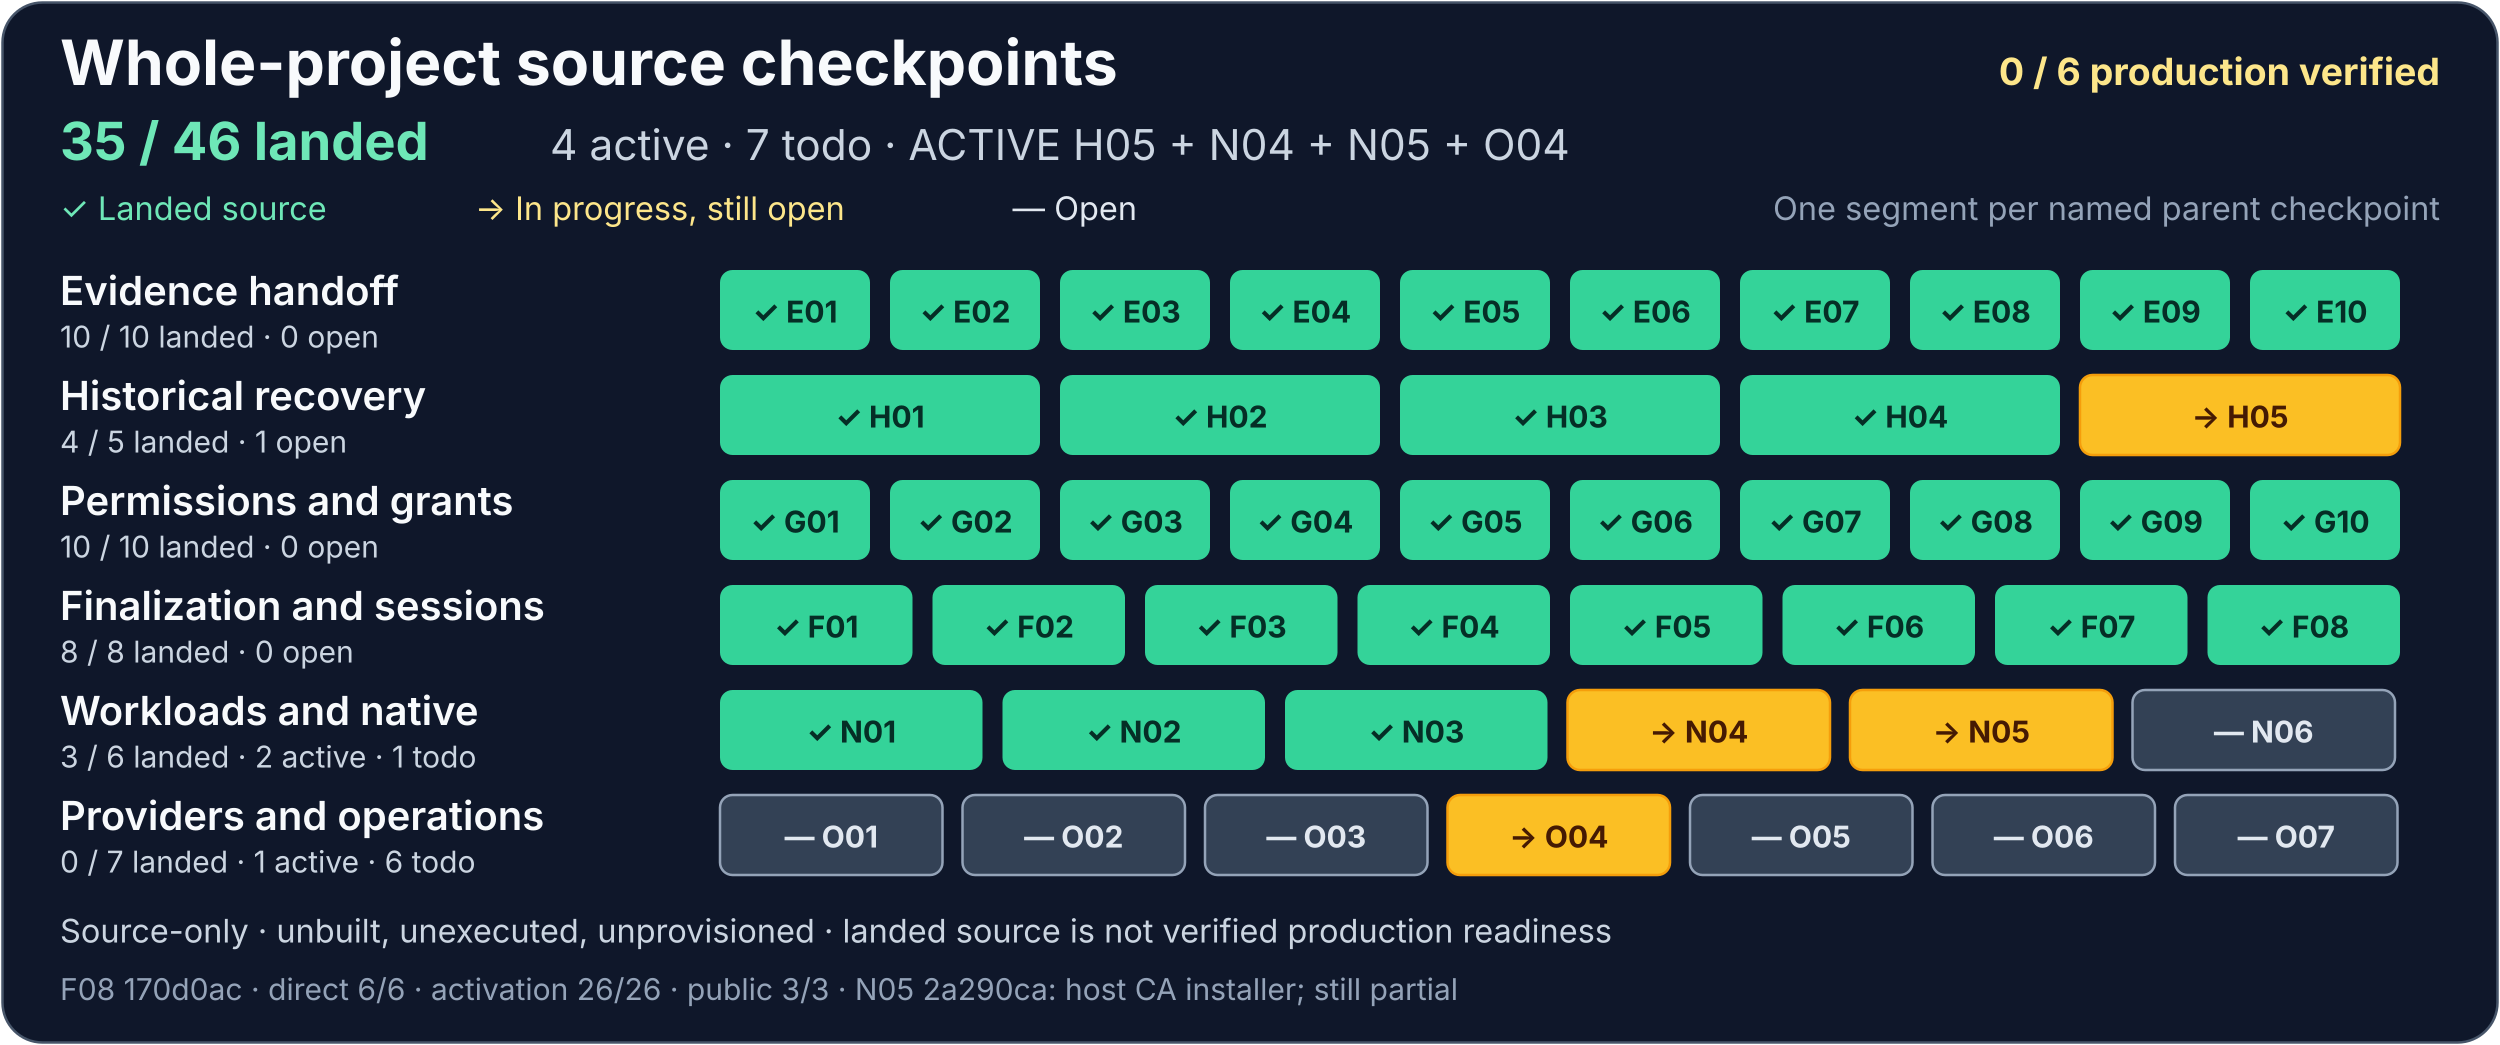
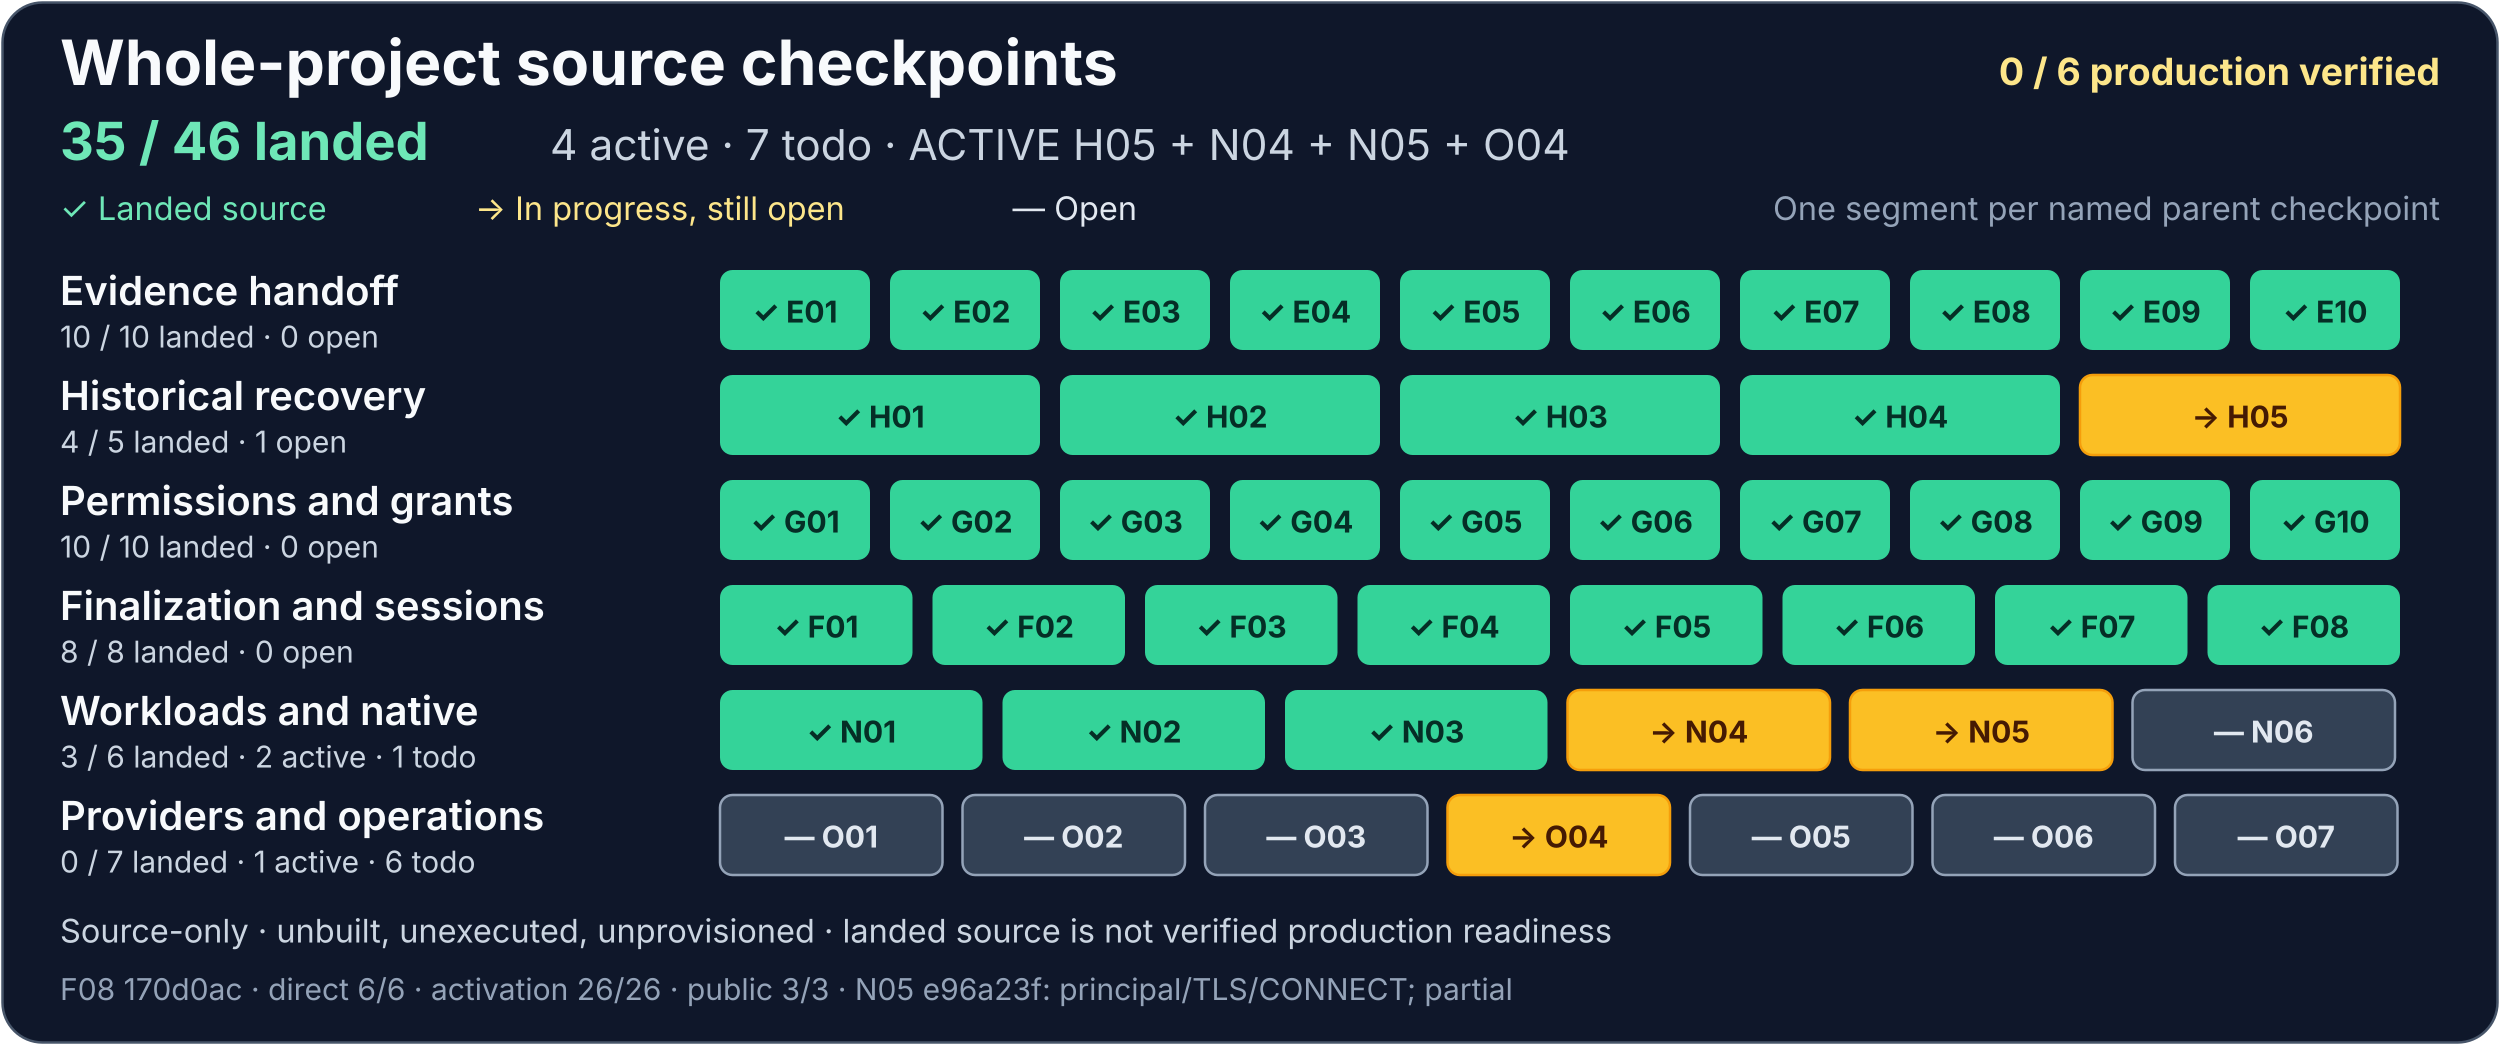
<svg xmlns="http://www.w3.org/2000/svg" width="1000" height="418" viewBox="0 0 1000 418" role="img" aria-labelledby="project-title project-description">
  <rect x="1" y="1" width="998" height="416" rx="16" fill="#0f172a" stroke="#475569" />
  <g font-family="system-ui, -apple-system, Segoe UI, sans-serif">
    <text x="24" y="34" fill="#f8fafc" font-size="25" font-weight="700">Whole-project source checkpoints</text>
    <text x="976" y="34" text-anchor="end" fill="#fde68a" font-size="15" font-weight="700">0 / 6 production verified</text>
    <text x="24" y="64" fill="#6ee7b7" font-size="21" font-weight="700">35 / 46 landed</text>
    <text x="220" y="64" fill="#cbd5e1" font-size="17">4 active · 7 todo · ACTIVE H05 + N04 + N05 + O04</text>
    <text x="24" y="88" fill="#6ee7b7" font-size="13">✓ Landed source</text>
    <text x="190" y="88" fill="#fde68a" font-size="13">→ In progress, still open</text>
    <text x="405" y="88" fill="#e2e8f0" font-size="13">— Open</text>
    <text x="976" y="88" text-anchor="end" fill="#94a3b8" font-size="13">One segment per named parent checkpoint</text>
    <g aria-label="Evidence handoff: 10 of 10 landed, zero open">
      <text x="24" y="122" fill="#f8fafc" font-size="16" font-weight="600">Evidence handoff</text>
      <text x="24" y="139" fill="#cbd5e1" font-size="12">10 / 10 landed · 0 open</text>
      <g fill="#34d399">
        <rect x="288" y="108" width="60" height="32" rx="5" />
        <rect x="356" y="108" width="60" height="32" rx="5" />
        <rect x="424" y="108" width="60" height="32" rx="5" />
        <rect x="492" y="108" width="60" height="32" rx="5" />
        <rect x="560" y="108" width="60" height="32" rx="5" />
        <rect x="628" y="108" width="60" height="32" rx="5" />
        <rect x="696" y="108" width="60" height="32" rx="5" />
        <rect x="764" y="108" width="60" height="32" rx="5" />
        <rect x="832" y="108" width="60" height="32" rx="5" />
        <rect x="900" y="108" width="60" height="32" rx="5" />
      </g>
      <g fill="#052e26" font-size="12" font-weight="700" text-anchor="middle">
        <text x="318" y="129">✓ E01</text>
        <text x="386" y="129">✓ E02</text>
        <text x="454" y="129">✓ E03</text>
        <text x="522" y="129">✓ E04</text>
        <text x="590" y="129">✓ E05</text>
        <text x="658" y="129">✓ E06</text>
        <text x="726" y="129">✓ E07</text>
        <text x="794" y="129">✓ E08</text>
        <text x="862" y="129">✓ E09</text>
        <text x="930" y="129">✓ E10</text>
      </g>
    </g>
    <g aria-label="Historical recovery: 4 of 5 landed, one open">
      <text x="24" y="164" fill="#f8fafc" font-size="16" font-weight="600">Historical recovery</text>
      <text x="24" y="181" fill="#cbd5e1" font-size="12">4 / 5 landed · 1 open</text>
      <g fill="#34d399">
        <rect x="288" y="150" width="128" height="32" rx="5" />
        <rect x="424" y="150" width="128" height="32" rx="5" />
        <rect x="560" y="150" width="128" height="32" rx="5" />
        <rect x="696" y="150" width="128" height="32" rx="5" />
      </g>
      <rect x="832" y="150" width="128" height="32" rx="5" fill="#fbbf24" stroke="#f59e0b" />
      <g fill="#052e26" font-size="12" font-weight="700" text-anchor="middle">
        <text x="352" y="171">✓ H01</text>
        <text x="488" y="171">✓ H02</text>
        <text x="624" y="171">✓ H03</text>
        <text x="760" y="171">✓ H04</text>
        <text x="896" y="171" fill="#451a03">→ H05</text>
      </g>
    </g>
    <g aria-label="Permissions and grants: 10 of 10 landed, zero open">
      <text x="24" y="206" fill="#f8fafc" font-size="16" font-weight="600">Permissions and grants</text>
      <text x="24" y="223" fill="#cbd5e1" font-size="12">10 / 10 landed · 0 open</text>
      <g fill="#34d399">
        <rect x="288" y="192" width="60" height="32" rx="5" />
        <rect x="356" y="192" width="60" height="32" rx="5" />
        <rect x="424" y="192" width="60" height="32" rx="5" />
        <rect x="492" y="192" width="60" height="32" rx="5" />
        <rect x="560" y="192" width="60" height="32" rx="5" />
        <rect x="628" y="192" width="60" height="32" rx="5" />
        <rect x="696" y="192" width="60" height="32" rx="5" />
        <rect x="764" y="192" width="60" height="32" rx="5" />
        <rect x="832" y="192" width="60" height="32" rx="5" />
        <rect x="900" y="192" width="60" height="32" rx="5" />
      </g>
      <g fill="#052e26" font-size="12" font-weight="700" text-anchor="middle">
        <text x="318" y="213">✓ G01</text>
        <text x="386" y="213">✓ G02</text>
        <text x="454" y="213">✓ G03</text>
        <text x="522" y="213">✓ G04</text>
        <text x="590" y="213">✓ G05</text>
        <text x="658" y="213">✓ G06</text>
        <text x="726" y="213">✓ G07</text>
        <text x="794" y="213">✓ G08</text>
        <text x="862" y="213">✓ G09</text>
        <text x="930" y="213">✓ G10</text>
      </g>
    </g>
    <g aria-label="Finalization and sessions: 8 of 8 landed, zero open">
      <text x="24" y="248" fill="#f8fafc" font-size="16" font-weight="600">Finalization and sessions</text>
      <text x="24" y="265" fill="#cbd5e1" font-size="12">8 / 8 landed · 0 open</text>
      <g fill="#34d399">
        <rect x="288" y="234" width="77" height="32" rx="5" />
        <rect x="373" y="234" width="77" height="32" rx="5" />
        <rect x="458" y="234" width="77" height="32" rx="5" />
        <rect x="543" y="234" width="77" height="32" rx="5" />
        <rect x="628" y="234" width="77" height="32" rx="5" />
        <rect x="713" y="234" width="77" height="32" rx="5" />
        <rect x="798" y="234" width="77" height="32" rx="5" />
      </g>
      <rect x="883" y="234" width="77" height="32" rx="5" fill="#34d399" />
      <g fill="#052e26" font-size="12" font-weight="700" text-anchor="middle">
        <text x="326.5" y="255">✓ F01</text>
        <text x="411.5" y="255">✓ F02</text>
        <text x="496.5" y="255">✓ F03</text>
        <text x="581.5" y="255">✓ F04</text>
        <text x="666.5" y="255">✓ F05</text>
        <text x="751.5" y="255">✓ F06</text>
        <text x="836.5" y="255">✓ F07</text>
        <text x="921.5" y="255">✓ F08</text>
      </g>
    </g>
    <g aria-label="Workloads and native: 3 of 6 landed, two active and one todo">
      <text x="24" y="290" fill="#f8fafc" font-size="16" font-weight="600">Workloads and native</text>
      <text x="24" y="307" fill="#cbd5e1" font-size="12">3 / 6 landed · 2 active · 1 todo</text>
      <g fill="#34d399">
        <rect x="288" y="276" width="105" height="32" rx="5" />
        <rect x="401" y="276" width="105" height="32" rx="5" />
        <rect x="514" y="276" width="105" height="32" rx="5" />
      </g>
      <g fill="#334155" stroke="#94a3b8">
        <rect x="627" y="276" width="105" height="32" rx="5" fill="#fbbf24" stroke="#f59e0b" />
-         <a href="https://github.com/AndrewMohawk/serverware/commit/2a290caae5cd5659af75545d5cb9ffd94a380629">
+         <a href="https://github.com/AndrewMohawk/serverware/commit/e96a23f417c8ab1f67a0aa71aabd3ad31ef69978">
          <rect x="740" y="276" width="105" height="32" rx="5" fill="#fbbf24" stroke="#f59e0b" />
        </a>
        <rect x="853" y="276" width="105" height="32" rx="5" />
      </g>
      <g font-size="12" font-weight="700" text-anchor="middle">
        <text x="340.5" y="297" fill="#052e26">✓ N01</text>
        <text x="453.5" y="297" fill="#052e26">✓ N02</text>
        <text x="566.5" y="297" fill="#052e26">✓ N03</text>
        <text x="679.5" y="297" fill="#451a03">→ N04</text>
        <text x="792.5" y="297" fill="#451a03">→ N05</text>
        <text x="905.5" y="297" fill="#e2e8f0">— N06</text>
      </g>
    </g>
    <g aria-label="Providers and operations: zero of 7 landed, one active and six todo">
      <text x="24" y="332" fill="#f8fafc" font-size="16" font-weight="600">Providers and operations</text>
      <text x="24" y="349" fill="#cbd5e1" font-size="12">0 / 7 landed · 1 active · 6 todo</text>
      <g fill="#334155" stroke="#94a3b8">
        <rect x="288" y="318" width="89" height="32" rx="5" />
        <rect x="385" y="318" width="89" height="32" rx="5" />
        <rect x="482" y="318" width="89" height="32" rx="5" />
        <rect x="579" y="318" width="89" height="32" rx="5" fill="#fbbf24" stroke="#f59e0b" />
        <rect x="676" y="318" width="89" height="32" rx="5" />
        <rect x="773" y="318" width="89" height="32" rx="5" />
        <rect x="870" y="318" width="89" height="32" rx="5" />
      </g>
      <g fill="#e2e8f0" font-size="12" font-weight="700" text-anchor="middle">
        <text x="332.5" y="339">— O01</text>
        <text x="429.5" y="339">— O02</text>
        <text x="526.5" y="339">— O03</text>
        <text x="623.5" y="339" fill="#451a03">→ O04</text>
        <text x="720.5" y="339">— O05</text>
        <text x="817.5" y="339">— O06</text>
        <text x="914.5" y="339">— O07</text>
      </g>
    </g>
    <text x="24" y="377" fill="#cbd5e1" font-size="13">Source-only · unbuilt, unexecuted, unprovisioned · landed source is not verified production readiness</text>
-     <text x="24" y="400" fill="#94a3b8" font-size="12">F08 170d0ac · direct 6/6 · activation 26/26 · public 3/3 · N05 2a290ca: host CA installer; still partial</text>
+     <text x="24" y="400" fill="#94a3b8" font-size="12">F08 170d0ac · direct 6/6 · activation 26/26 · public 3/3 · N05 e96a23f: principal/TLS/CONNECT; partial</text>
  </g>
</svg>
